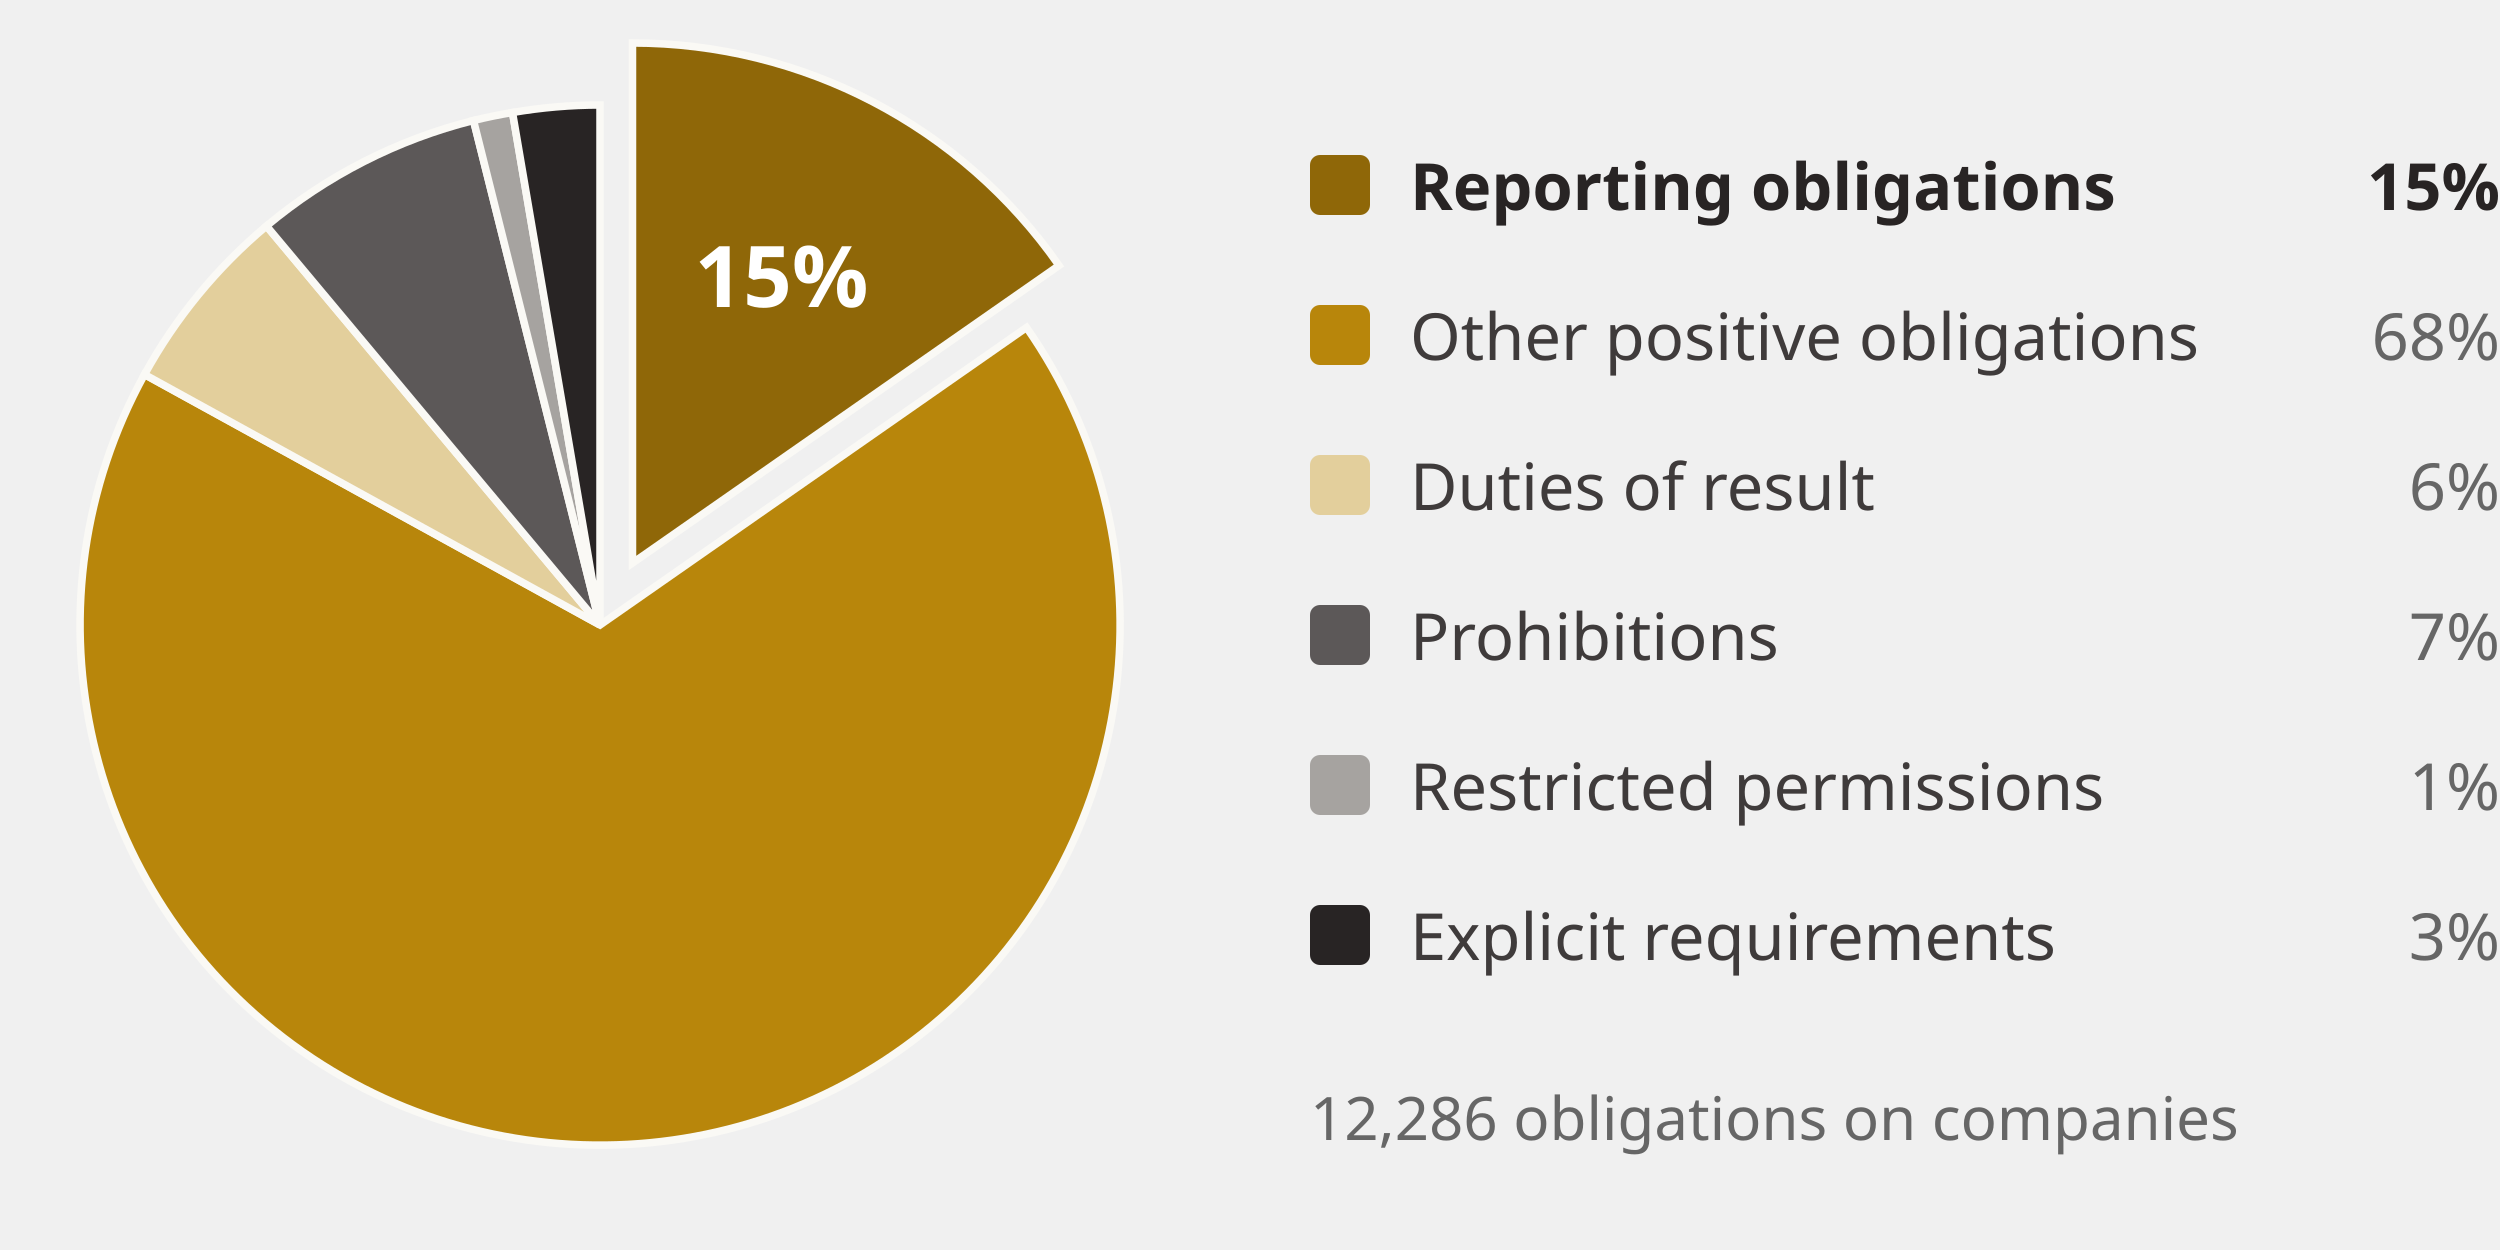
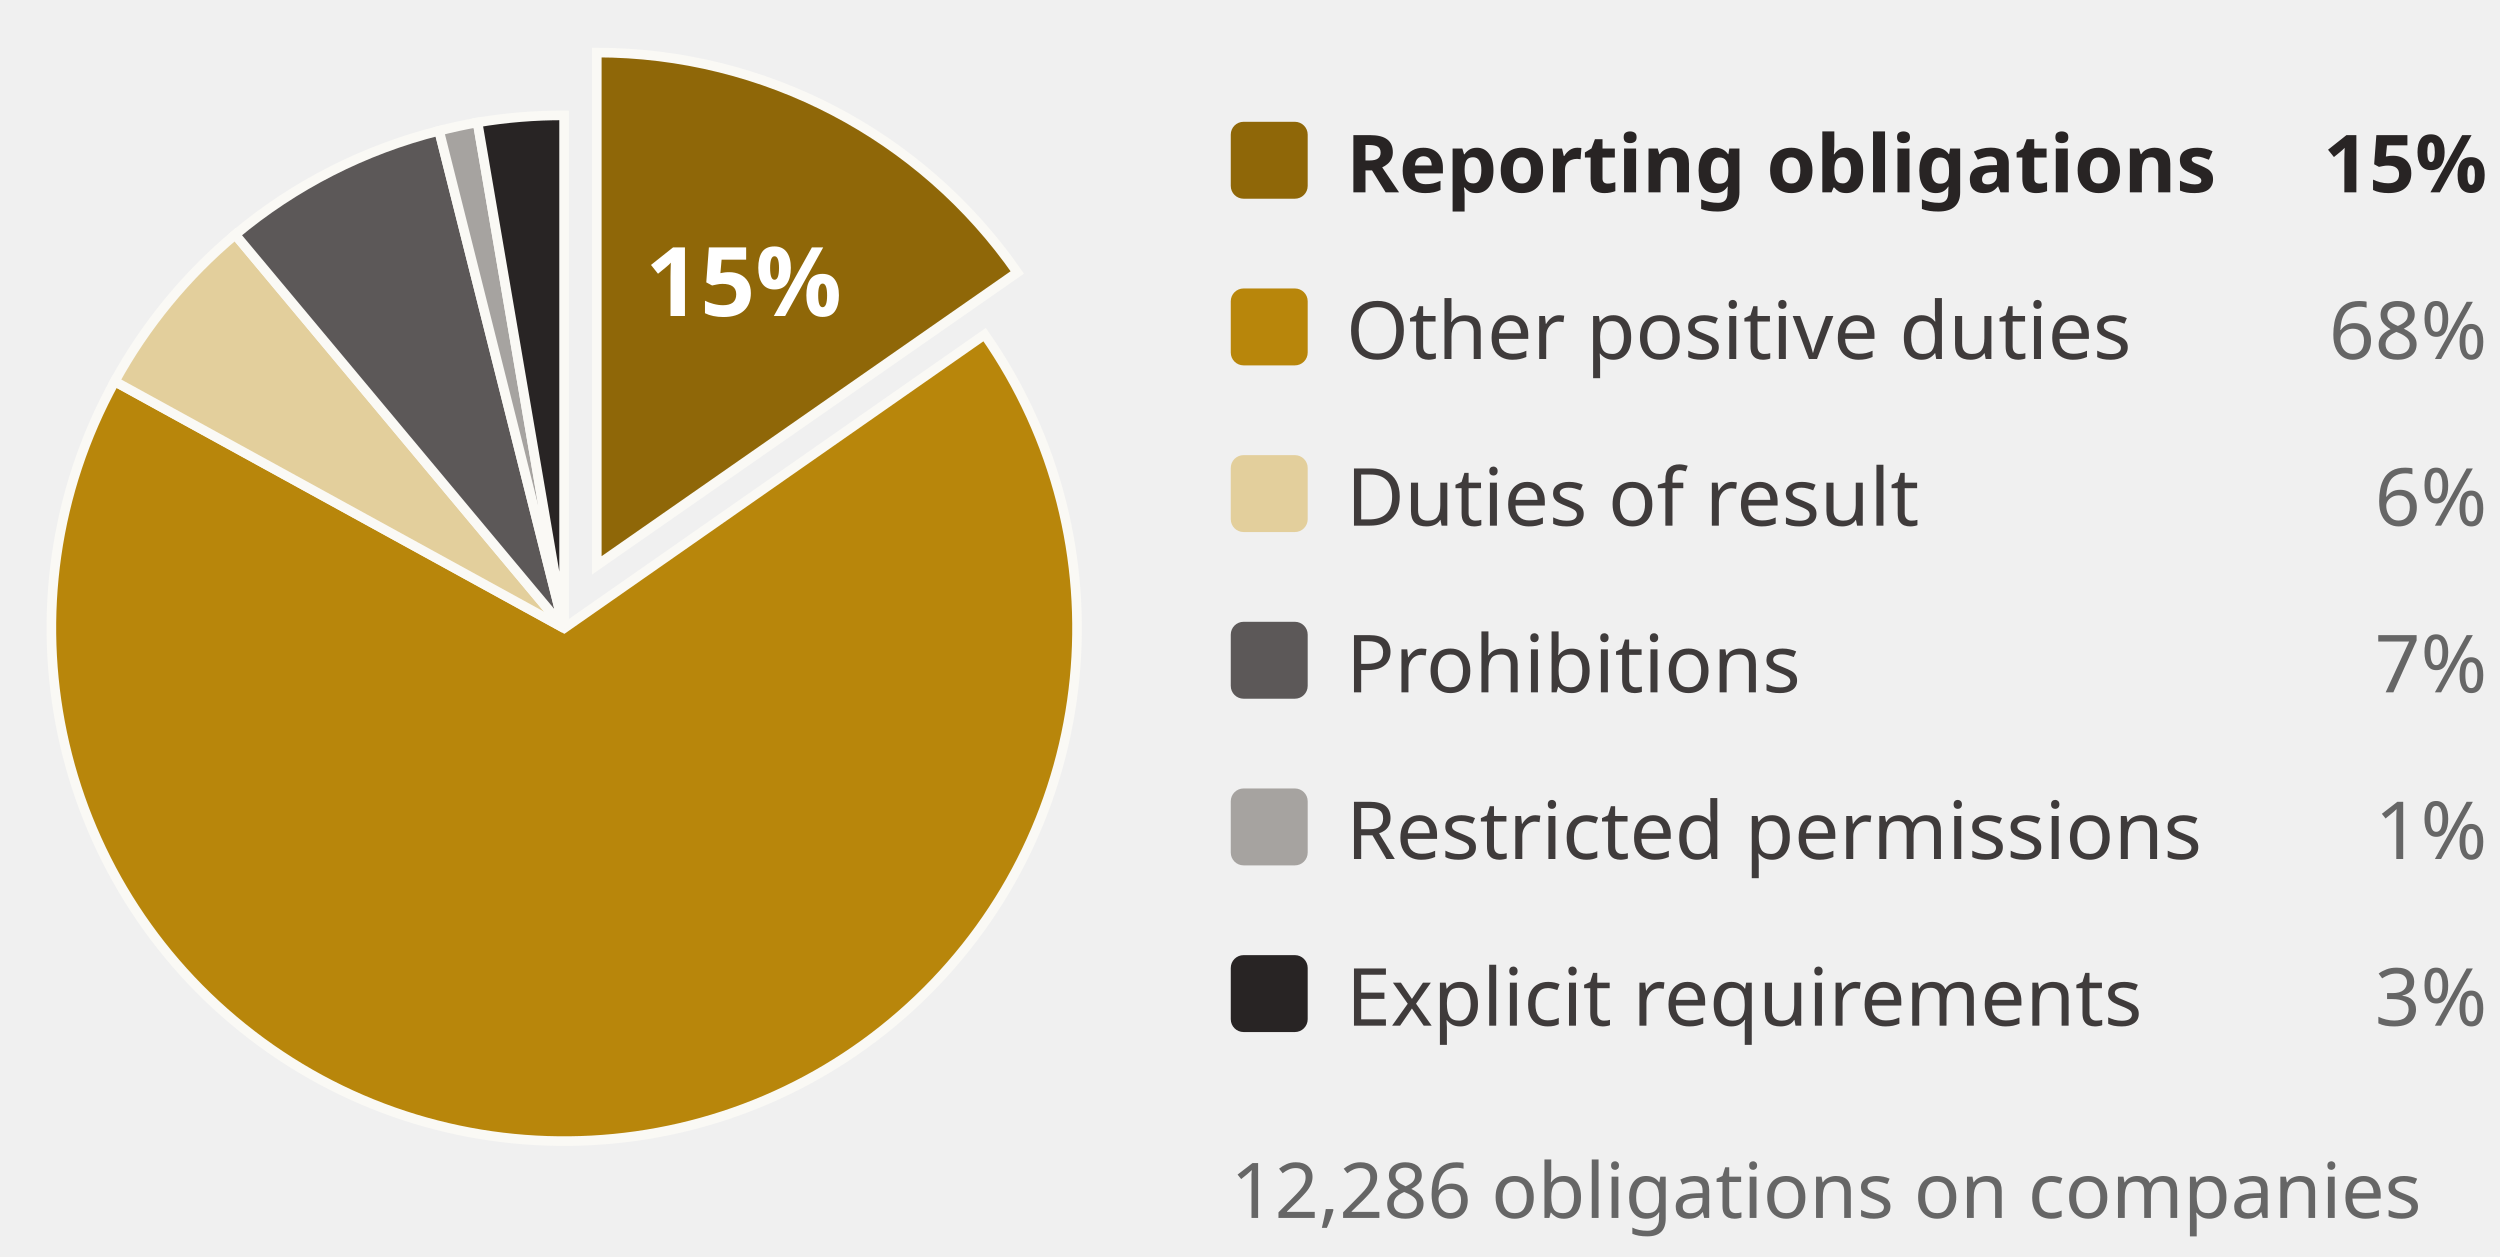
- <svg viewBox="0 0 500 250" width="100%" style="max-width: 500px" role="img" aria-label="Obligations on companies by kind of rule: Reporting obligations 15%; Other positive obligations 68%; Duties of result 6%; Prohibitions 7%; Restricted permissions 1%; Explicit requirements 3%">
-   <path d="M126.5,112.6 L126.5,8.6 A104,104 0 0 1 211.8,53.1 Z" fill="#8F6708" stroke="#FAF9F5" stroke-width="1.5" />
-   <text x="156.3" y="61.4" text-anchor="middle" font-family="DM Sans, sans-serif" font-size="17" fill="#FFFFFF" font-weight="700">15%</text>
-   <path d="M120.0,125.0 L205.3,65.5 A104,104 0 1 1 28.9,74.9 Z" fill="#B8860B" stroke="#FAF9F5" stroke-width="1.5" />
-   <path d="M120.0,125.0 L28.9,74.9 A104,104 0 0 1 53.3,45.2 Z" fill="#E3CF9C" stroke="#FAF9F5" stroke-width="1.5" />
-   <path d="M120.0,125.0 L53.3,45.2 A104,104 0 0 1 94.7,24.1 Z" fill="#5C5858" stroke="#FAF9F5" stroke-width="1.5" />
-   <path d="M120.0,125.0 L94.7,24.1 A104,104 0 0 1 102.5,22.5 Z" fill="#A6A3A0" stroke="#FAF9F5" stroke-width="1.5" />
-   <path d="M120.0,125.0 L102.5,22.5 A104,104 0 0 1 120.0,21.0 Z" fill="#282424" stroke="#FAF9F5" stroke-width="1.5" />
-   <rect x="262" y="31" width="12" height="12" rx="2" fill="#8F6708" />
-   <text x="282.0" y="42.0" text-anchor="start" font-family="DM Sans, sans-serif" font-size="13" fill="#282424" font-weight="600">Reporting obligations</text>
-   <text x="500.0" y="42.0" text-anchor="end" font-family="DM Sans, sans-serif" font-size="13" fill="#282424" font-weight="600">15%</text>
-   <rect x="262" y="61" width="12" height="12" rx="2" fill="#B8860B" />
-   <text x="282.0" y="72.0" text-anchor="start" font-family="DM Sans, sans-serif" font-size="13" fill="#3F3B3B">Other positive obligations</text>
-   <text x="500.0" y="72.0" text-anchor="end" font-family="DM Sans, sans-serif" font-size="13" fill="#666666">68%</text>
-   <rect x="262" y="91" width="12" height="12" rx="2" fill="#E3CF9C" />
-   <text x="282.0" y="102.0" text-anchor="start" font-family="DM Sans, sans-serif" font-size="13" fill="#3F3B3B">Duties of result</text>
-   <text x="500.0" y="102.0" text-anchor="end" font-family="DM Sans, sans-serif" font-size="13" fill="#666666">6%</text>
-   <rect x="262" y="121" width="12" height="12" rx="2" fill="#5C5858" />
-   <text x="282.0" y="132.0" text-anchor="start" font-family="DM Sans, sans-serif" font-size="13" fill="#3F3B3B">Prohibitions</text>
-   <text x="500.0" y="132.0" text-anchor="end" font-family="DM Sans, sans-serif" font-size="13" fill="#666666">7%</text>
-   <rect x="262" y="151" width="12" height="12" rx="2" fill="#A6A3A0" />
-   <text x="282.0" y="162.0" text-anchor="start" font-family="DM Sans, sans-serif" font-size="13" fill="#3F3B3B">Restricted permissions</text>
-   <text x="500.0" y="162.0" text-anchor="end" font-family="DM Sans, sans-serif" font-size="13" fill="#666666">1%</text>
-   <rect x="262" y="181" width="12" height="12" rx="2" fill="#282424" />
-   <text x="282.0" y="192.0" text-anchor="start" font-family="DM Sans, sans-serif" font-size="13" fill="#3F3B3B">Explicit requirements</text>
-   <text x="500.0" y="192.0" text-anchor="end" font-family="DM Sans, sans-serif" font-size="13" fill="#666666">3%</text>
-   <text x="262.0" y="228.0" text-anchor="start" font-family="DM Sans, sans-serif" font-size="12" fill="#666666">12,286 obligations on companies</text>
+ <svg viewBox="0 0 390 196" width="100%" style="max-width: 390px" role="img" aria-label="Obligations on companies by kind of rule: Reporting obligations 15%; Other positive duties 68%; Duties of result 6%; Prohibitions 7%; Restricted permissions 1%; Explicit requirements 3%">
+   <path d="M93.1,88.2 L93.1,8.2 A80,80 0 0 1 158.7,42.5 Z" fill="#8F6708" stroke="#FAF9F5" stroke-width="1.5" />
+   <text x="116.0" y="49.3" text-anchor="middle" font-family="DM Sans, sans-serif" font-size="15" fill="#FFFFFF" font-weight="700">15%</text>
+   <path d="M88.0,98.0 L153.6,52.2 A80,80 0 1 1 17.9,59.5 Z" fill="#B8860B" stroke="#FAF9F5" stroke-width="1.5" />
+   <path d="M88.0,98.0 L17.9,59.5 A80,80 0 0 1 36.7,36.6 Z" fill="#E3CF9C" stroke="#FAF9F5" stroke-width="1.5" />
+   <path d="M88.0,98.0 L36.7,36.6 A80,80 0 0 1 68.5,20.4 Z" fill="#5C5858" stroke="#FAF9F5" stroke-width="1.5" />
+   <path d="M88.0,98.0 L68.5,20.4 A80,80 0 0 1 74.5,19.1 Z" fill="#A6A3A0" stroke="#FAF9F5" stroke-width="1.5" />
+   <path d="M88.0,98.0 L74.5,19.1 A80,80 0 0 1 88.0,18.0 Z" fill="#282424" stroke="#FAF9F5" stroke-width="1.5" />
+   <rect x="192" y="19" width="12" height="12" rx="2" fill="#8F6708" />
+   <text x="210.0" y="30.0" text-anchor="start" font-family="DM Sans, sans-serif" font-size="12.5" fill="#282424" font-weight="600">Reporting obligations</text>
+   <text x="388.0" y="30.0" text-anchor="end" font-family="DM Sans, sans-serif" font-size="12.5" fill="#282424" font-weight="600">15%</text>
+   <rect x="192" y="45" width="12" height="12" rx="2" fill="#B8860B" />
+   <text x="210.0" y="56.0" text-anchor="start" font-family="DM Sans, sans-serif" font-size="12.5" fill="#3F3B3B">Other positive duties</text>
+   <text x="388.0" y="56.0" text-anchor="end" font-family="DM Sans, sans-serif" font-size="12.5" fill="#666666">68%</text>
+   <rect x="192" y="71" width="12" height="12" rx="2" fill="#E3CF9C" />
+   <text x="210.0" y="82.0" text-anchor="start" font-family="DM Sans, sans-serif" font-size="12.5" fill="#3F3B3B">Duties of result</text>
+   <text x="388.0" y="82.0" text-anchor="end" font-family="DM Sans, sans-serif" font-size="12.5" fill="#666666">6%</text>
+   <rect x="192" y="97" width="12" height="12" rx="2" fill="#5C5858" />
+   <text x="210.0" y="108.0" text-anchor="start" font-family="DM Sans, sans-serif" font-size="12.5" fill="#3F3B3B">Prohibitions</text>
+   <text x="388.0" y="108.0" text-anchor="end" font-family="DM Sans, sans-serif" font-size="12.5" fill="#666666">7%</text>
+   <rect x="192" y="123" width="12" height="12" rx="2" fill="#A6A3A0" />
+   <text x="210.0" y="134.0" text-anchor="start" font-family="DM Sans, sans-serif" font-size="12.5" fill="#3F3B3B">Restricted permissions</text>
+   <text x="388.0" y="134.0" text-anchor="end" font-family="DM Sans, sans-serif" font-size="12.5" fill="#666666">1%</text>
+   <rect x="192" y="149" width="12" height="12" rx="2" fill="#282424" />
+   <text x="210.0" y="160.0" text-anchor="start" font-family="DM Sans, sans-serif" font-size="12.5" fill="#3F3B3B">Explicit requirements</text>
+   <text x="388.0" y="160.0" text-anchor="end" font-family="DM Sans, sans-serif" font-size="12.5" fill="#666666">3%</text>
+   <text x="192.0" y="190.0" text-anchor="start" font-family="DM Sans, sans-serif" font-size="12" fill="#666666">12,286 obligations on companies</text>
</svg>
